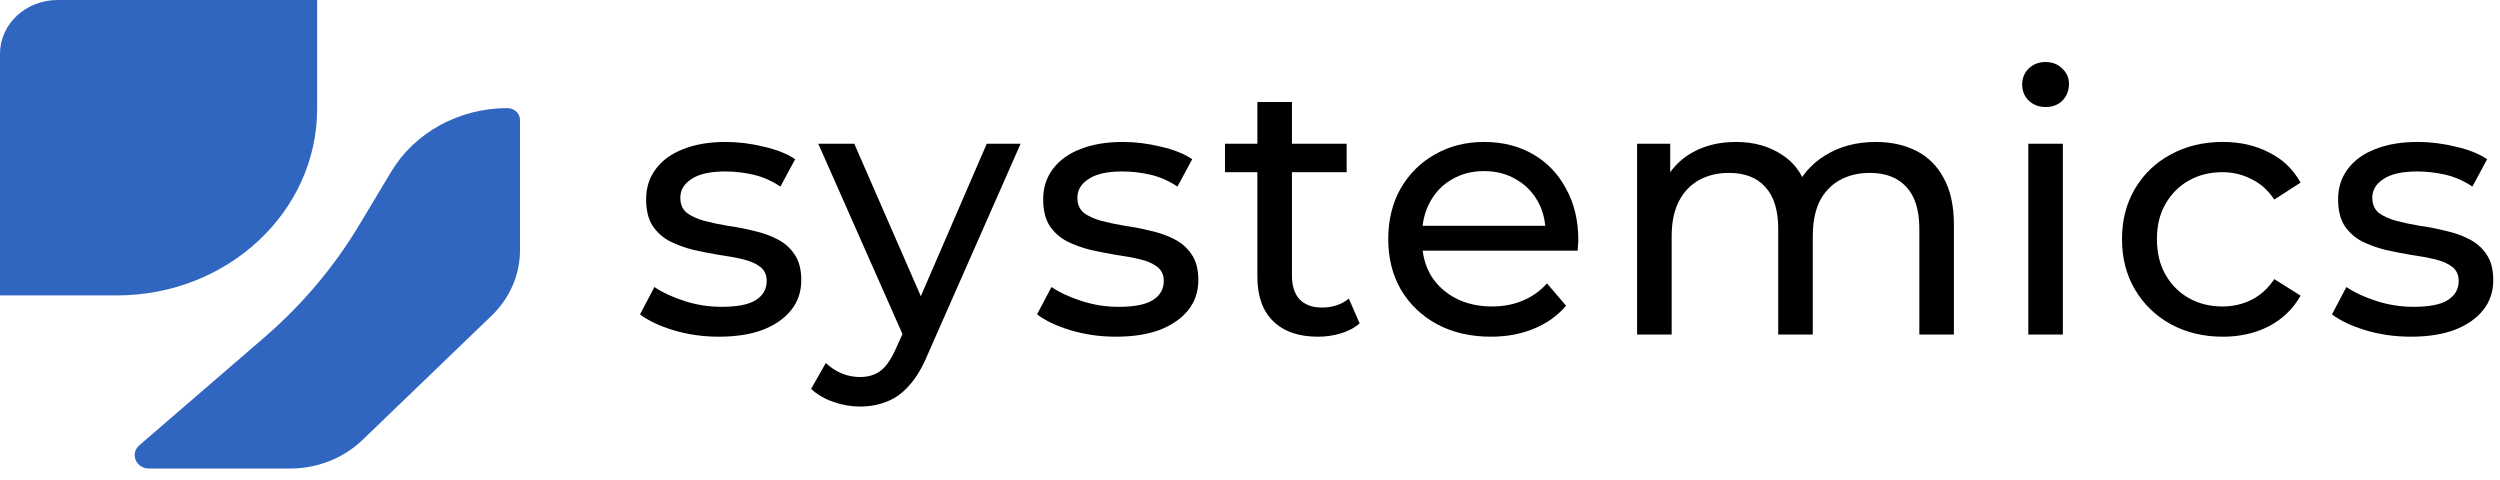
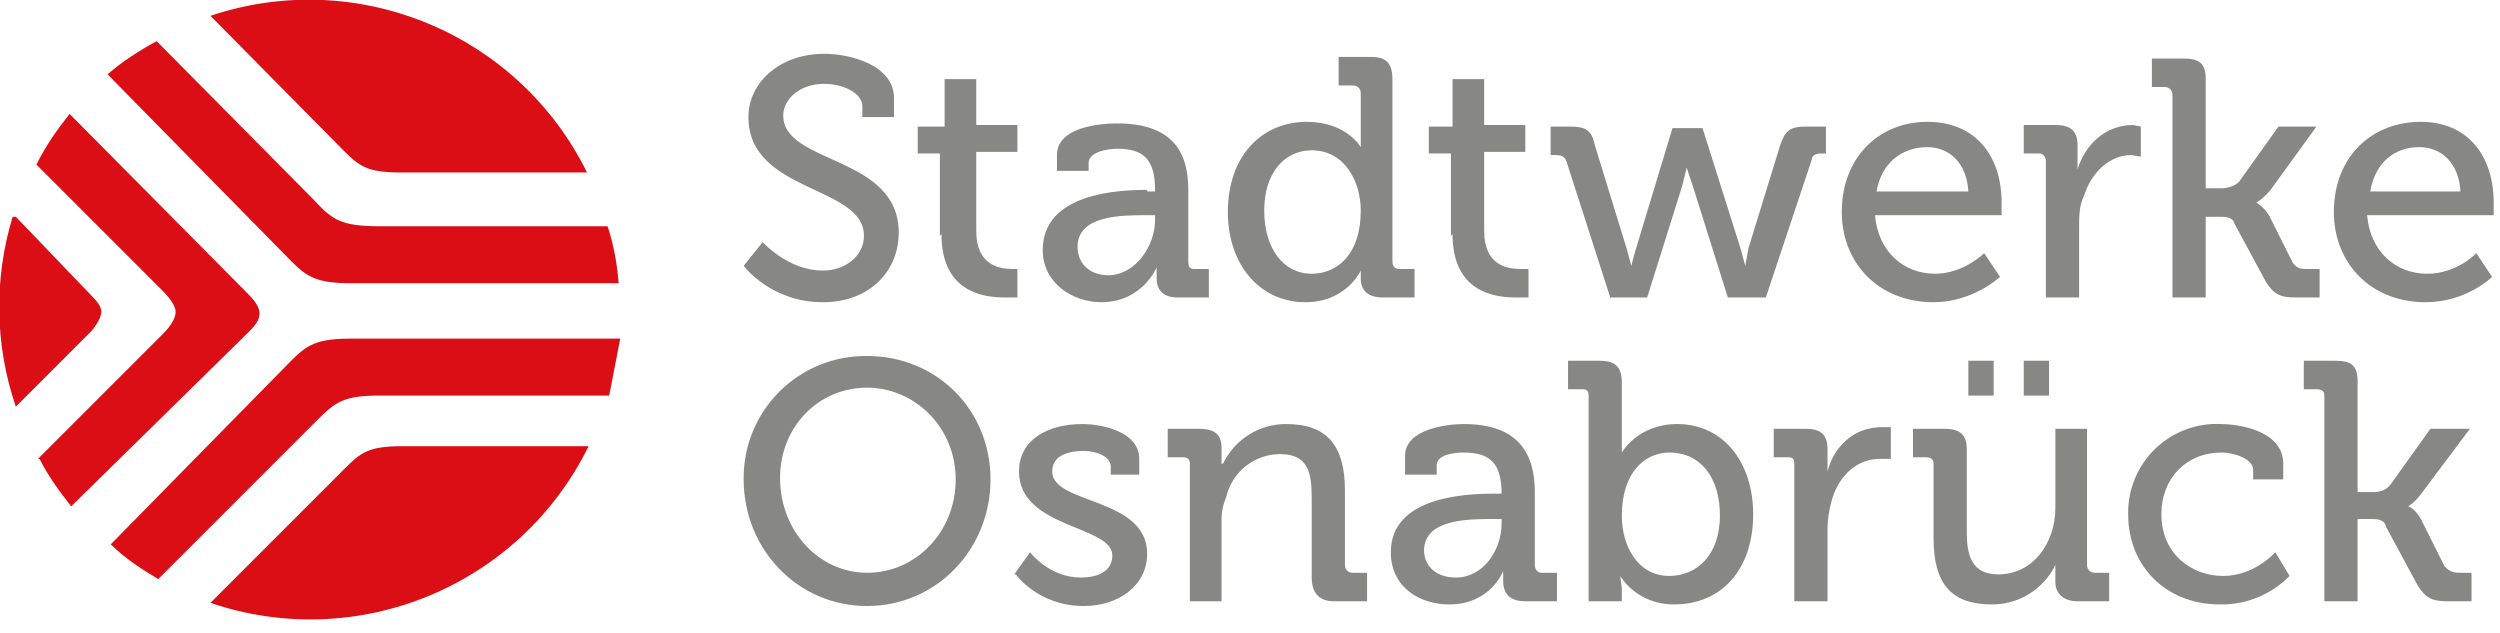
- <svg xmlns="http://www.w3.org/2000/svg" width="125" height="24" viewBox="0 0 125 24" fill="none">
-   <path d="M0 2.686C0 1.202 1.291 0 2.883 0H15.857V5.438C15.857 10.593 11.371 14.771 5.838 14.771H0V2.686Z" fill="#3065C0" />
-   <path d="M19.564 8.578C20.739 6.62 22.959 5.406 25.367 5.406C25.716 5.406 26 5.67 26 5.996V12.515C26 13.735 25.491 14.907 24.58 15.784L18.125 21.997C17.174 22.912 15.866 23.428 14.499 23.428H7.456C6.8 23.428 6.485 22.679 6.966 22.264L13.214 16.873C15.1 15.246 16.7 13.352 17.954 11.262L19.564 8.578Z" fill="#3065C0" />
-   <path d="M120.541 16.835C119.749 16.835 118.993 16.727 118.273 16.511C117.565 16.295 117.007 16.031 116.599 15.719L117.319 14.351C117.727 14.627 118.231 14.861 118.831 15.053C119.431 15.245 120.043 15.341 120.667 15.341C121.471 15.341 122.047 15.227 122.395 14.999C122.755 14.771 122.935 14.453 122.935 14.045C122.935 13.745 122.827 13.511 122.611 13.343C122.395 13.175 122.107 13.049 121.747 12.965C121.399 12.881 121.009 12.809 120.577 12.749C120.145 12.677 119.713 12.593 119.281 12.497C118.849 12.389 118.453 12.245 118.093 12.065C117.733 11.873 117.445 11.615 117.229 11.291C117.013 10.955 116.905 10.511 116.905 9.959C116.905 9.383 117.067 8.879 117.391 8.447C117.715 8.015 118.171 7.685 118.759 7.457C119.359 7.217 120.067 7.097 120.883 7.097C121.507 7.097 122.137 7.175 122.773 7.331C123.421 7.475 123.949 7.685 124.357 7.961L123.619 9.329C123.187 9.041 122.737 8.843 122.269 8.735C121.801 8.627 121.333 8.573 120.865 8.573C120.109 8.573 119.545 8.699 119.173 8.951C118.801 9.191 118.615 9.503 118.615 9.887C118.615 10.211 118.723 10.463 118.939 10.643C119.167 10.811 119.455 10.943 119.803 11.039C120.163 11.135 120.559 11.219 120.991 11.291C121.423 11.351 121.855 11.435 122.287 11.543C122.719 11.639 123.109 11.777 123.457 11.957C123.817 12.137 124.105 12.389 124.321 12.713C124.549 13.037 124.663 13.469 124.663 14.009C124.663 14.585 124.495 15.083 124.159 15.503C123.823 15.923 123.349 16.253 122.737 16.493C122.125 16.721 121.393 16.835 120.541 16.835Z" fill="black" />
-   <path d="M111.14 16.835C110.168 16.835 109.298 16.625 108.53 16.205C107.774 15.785 107.18 15.209 106.748 14.477C106.316 13.745 106.1 12.905 106.1 11.957C106.1 11.009 106.316 10.169 106.748 9.437C107.18 8.705 107.774 8.135 108.53 7.727C109.298 7.307 110.168 7.097 111.14 7.097C112.004 7.097 112.772 7.271 113.444 7.619C114.128 7.955 114.656 8.459 115.028 9.131L113.714 9.977C113.402 9.509 113.018 9.167 112.562 8.951C112.118 8.723 111.638 8.609 111.122 8.609C110.498 8.609 109.94 8.747 109.448 9.023C108.956 9.299 108.566 9.689 108.278 10.193C107.99 10.685 107.846 11.273 107.846 11.957C107.846 12.641 107.99 13.235 108.278 13.739C108.566 14.243 108.956 14.633 109.448 14.909C109.94 15.185 110.498 15.323 111.122 15.323C111.638 15.323 112.118 15.215 112.562 14.999C113.018 14.771 113.402 14.423 113.714 13.955L115.028 14.783C114.656 15.443 114.128 15.953 113.444 16.313C112.772 16.661 112.004 16.835 111.14 16.835Z" fill="black" />
-   <path d="M101.415 16.727V7.187H103.143V16.727H101.415ZM102.279 5.351C101.943 5.351 101.661 5.243 101.433 5.027C101.217 4.811 101.109 4.547 101.109 4.235C101.109 3.911 101.217 3.641 101.433 3.425C101.661 3.209 101.943 3.101 102.279 3.101C102.615 3.101 102.891 3.209 103.107 3.425C103.335 3.629 103.449 3.887 103.449 4.199C103.449 4.523 103.341 4.799 103.125 5.027C102.909 5.243 102.627 5.351 102.279 5.351Z" fill="black" />
-   <path d="M93.789 7.097C94.557 7.097 95.235 7.247 95.823 7.547C96.411 7.847 96.867 8.303 97.191 8.915C97.527 9.527 97.695 10.301 97.695 11.237V16.727H95.967V11.435C95.967 10.511 95.751 9.815 95.319 9.347C94.887 8.879 94.281 8.645 93.501 8.645C92.925 8.645 92.421 8.765 91.989 9.005C91.557 9.245 91.221 9.599 90.981 10.067C90.753 10.535 90.639 11.117 90.639 11.813V16.727H88.911V11.435C88.911 10.511 88.695 9.815 88.263 9.347C87.843 8.879 87.237 8.645 86.445 8.645C85.881 8.645 85.383 8.765 84.951 9.005C84.519 9.245 84.183 9.599 83.943 10.067C83.703 10.535 83.583 11.117 83.583 11.813V16.727H81.855V7.187H83.511V9.725L83.241 9.077C83.541 8.453 84.003 7.967 84.627 7.619C85.251 7.271 85.977 7.097 86.805 7.097C87.717 7.097 88.503 7.325 89.163 7.781C89.823 8.225 90.255 8.903 90.459 9.815L89.757 9.527C90.045 8.795 90.549 8.207 91.269 7.763C91.989 7.319 92.829 7.097 93.789 7.097Z" fill="black" />
-   <path d="M74.542 16.835C73.522 16.835 72.622 16.625 71.842 16.205C71.074 15.785 70.474 15.209 70.042 14.477C69.622 13.745 69.412 12.905 69.412 11.957C69.412 11.009 69.616 10.169 70.024 9.437C70.444 8.705 71.014 8.135 71.734 7.727C72.466 7.307 73.288 7.097 74.2 7.097C75.124 7.097 75.94 7.301 76.648 7.709C77.356 8.117 77.908 8.693 78.304 9.437C78.712 10.169 78.916 11.027 78.916 12.011C78.916 12.083 78.91 12.167 78.898 12.263C78.898 12.359 78.892 12.449 78.88 12.533H70.762V11.291H77.98L77.278 11.723C77.29 11.111 77.164 10.565 76.9 10.085C76.636 9.605 76.27 9.233 75.802 8.969C75.346 8.693 74.812 8.555 74.2 8.555C73.6 8.555 73.066 8.693 72.598 8.969C72.13 9.233 71.764 9.611 71.5 10.103C71.236 10.583 71.104 11.135 71.104 11.759V12.047C71.104 12.683 71.248 13.253 71.536 13.757C71.836 14.249 72.25 14.633 72.778 14.909C73.306 15.185 73.912 15.323 74.596 15.323C75.16 15.323 75.67 15.227 76.126 15.035C76.594 14.843 77.002 14.555 77.35 14.171L78.304 15.287C77.872 15.791 77.332 16.175 76.684 16.439C76.048 16.703 75.334 16.835 74.542 16.835Z" fill="black" />
-   <path d="M65.893 16.835C64.933 16.835 64.189 16.577 63.661 16.061C63.133 15.545 62.869 14.807 62.869 13.847V5.099H64.597V13.775C64.597 14.291 64.723 14.687 64.975 14.963C65.239 15.239 65.611 15.377 66.091 15.377C66.631 15.377 67.081 15.227 67.441 14.927L67.981 16.169C67.717 16.397 67.399 16.565 67.027 16.673C66.667 16.781 66.289 16.835 65.893 16.835ZM61.249 8.609V7.187H67.333V8.609H61.249Z" fill="black" />
-   <path d="M55.795 16.835C55.003 16.835 54.247 16.727 53.527 16.511C52.819 16.295 52.261 16.031 51.853 15.719L52.573 14.351C52.981 14.627 53.485 14.861 54.085 15.053C54.685 15.245 55.297 15.341 55.921 15.341C56.725 15.341 57.301 15.227 57.649 14.999C58.009 14.771 58.189 14.453 58.189 14.045C58.189 13.745 58.081 13.511 57.865 13.343C57.649 13.175 57.361 13.049 57.001 12.965C56.653 12.881 56.263 12.809 55.831 12.749C55.399 12.677 54.967 12.593 54.535 12.497C54.103 12.389 53.707 12.245 53.347 12.065C52.987 11.873 52.699 11.615 52.483 11.291C52.267 10.955 52.159 10.511 52.159 9.959C52.159 9.383 52.321 8.879 52.645 8.447C52.969 8.015 53.425 7.685 54.013 7.457C54.613 7.217 55.321 7.097 56.137 7.097C56.761 7.097 57.391 7.175 58.027 7.331C58.675 7.475 59.203 7.685 59.611 7.961L58.873 9.329C58.441 9.041 57.991 8.843 57.523 8.735C57.055 8.627 56.587 8.573 56.119 8.573C55.363 8.573 54.799 8.699 54.427 8.951C54.055 9.191 53.869 9.503 53.869 9.887C53.869 10.211 53.977 10.463 54.193 10.643C54.421 10.811 54.709 10.943 55.057 11.039C55.417 11.135 55.813 11.219 56.245 11.291C56.677 11.351 57.109 11.435 57.541 11.543C57.973 11.639 58.363 11.777 58.711 11.957C59.071 12.137 59.359 12.389 59.575 12.713C59.803 13.037 59.917 13.469 59.917 14.009C59.917 14.585 59.749 15.083 59.413 15.503C59.077 15.923 58.603 16.253 57.991 16.493C57.379 16.721 56.647 16.835 55.795 16.835Z" fill="black" />
-   <path d="M43.002 20.327C42.546 20.327 42.102 20.249 41.67 20.093C41.238 19.949 40.866 19.733 40.554 19.445L41.292 18.149C41.532 18.377 41.796 18.551 42.084 18.671C42.372 18.791 42.678 18.851 43.002 18.851C43.422 18.851 43.77 18.743 44.046 18.527C44.322 18.311 44.58 17.927 44.82 17.375L45.414 16.061L45.594 15.845L49.338 7.187H51.03L46.404 17.681C46.128 18.353 45.816 18.881 45.468 19.265C45.132 19.649 44.76 19.919 44.352 20.075C43.944 20.243 43.494 20.327 43.002 20.327ZM45.27 17.033L40.914 7.187H42.714L46.422 15.683L45.27 17.033Z" fill="black" />
-   <path d="M35.942 16.835C35.15 16.835 34.394 16.727 33.674 16.511C32.966 16.295 32.408 16.031 32 15.719L32.72 14.351C33.128 14.627 33.632 14.861 34.232 15.053C34.832 15.245 35.444 15.341 36.068 15.341C36.872 15.341 37.448 15.227 37.796 14.999C38.156 14.771 38.336 14.453 38.336 14.045C38.336 13.745 38.228 13.511 38.012 13.343C37.796 13.175 37.508 13.049 37.148 12.965C36.8 12.881 36.41 12.809 35.978 12.749C35.546 12.677 35.114 12.593 34.682 12.497C34.25 12.389 33.854 12.245 33.494 12.065C33.134 11.873 32.846 11.615 32.63 11.291C32.414 10.955 32.306 10.511 32.306 9.959C32.306 9.383 32.468 8.879 32.792 8.447C33.116 8.015 33.572 7.685 34.16 7.457C34.76 7.217 35.468 7.097 36.284 7.097C36.908 7.097 37.538 7.175 38.174 7.331C38.822 7.475 39.35 7.685 39.758 7.961L39.02 9.329C38.588 9.041 38.138 8.843 37.67 8.735C37.202 8.627 36.734 8.573 36.266 8.573C35.51 8.573 34.946 8.699 34.574 8.951C34.202 9.191 34.016 9.503 34.016 9.887C34.016 10.211 34.124 10.463 34.34 10.643C34.568 10.811 34.856 10.943 35.204 11.039C35.564 11.135 35.96 11.219 36.392 11.291C36.824 11.351 37.256 11.435 37.688 11.543C38.12 11.639 38.51 11.777 38.858 11.957C39.218 12.137 39.506 12.389 39.722 12.713C39.95 13.037 40.064 13.469 40.064 14.009C40.064 14.585 39.896 15.083 39.56 15.503C39.224 15.923 38.75 16.253 38.138 16.493C37.526 16.721 36.794 16.835 35.942 16.835Z" fill="black" />
+ <svg xmlns="http://www.w3.org/2000/svg" viewBox="0 0 158 40">
+   <defs />
+   <g fill="none" fill-rule="evenodd">
+     <path fill="#DB0E16" d="M13.3 1l8.4 8.5c1 1 1.5 1.4 3.6 1.4h11.8A19.6 19.6 0 0013.3 1zM6.8 4.7l11.6 11.8c1 1 1.6 1.4 3.8 1.4h16.9c-.1-1.2-.3-2.4-.7-3.6H24c-2.4 0-3-.4-4.1-1.6L9.9 2.6c-1.1.6-2.2 1.3-3.1 2.1zm-6 9a19.5 19.5 0 00.2 12l4.8-4.8c.4-.5.6-.9.6-1.2 0-.3-.2-.6-.7-1.1L1 13.7zM2.5 29C3 30 3.7 31 4.5 32L15.7 21c.5-.5.7-.8.7-1.2 0-.3-.2-.7-.7-1.2L4.4 7.2c-.8 1-1.5 2-2.1 3.2l8 8c.5.5.8 1 .8 1.3 0 .4-.3.9-.8 1.4L2.4 29zM7 34.4c.9.9 2 1.6 3 2.2l10-10c1.2-1.2 1.7-1.6 4-1.6h14.5l.7-3.6H22.2c-2.2 0-2.8.4-3.8 1.4L7 34.4zm14.8-4.8c1-1 1.5-1.4 3.6-1.4h11.8a19.6 19.6 0 01-23.9 9.9l8.5-8.5z" />
+     <path fill="#878786" d="M147 38h2v-5.2h.8c.4 0 .9 0 1 .5l2 3.7c.5.8.9 1 1.9 1h1.5v-1.8h-.7c-.5 0-.7-.1-1-.4l-1.5-3c-.4-.7-.8-.8-.8-.8s.4-.2.9-.9l3-4h-2.5l-2.5 3.5c-.3.4-.7.5-1.1.5h-1v-7c0-1-.4-1.3-1.4-1.3h-2v1.8h.8c.3 0 .5.1.5.4v13zm-6.6-11.2a5.6 5.6 0 00-5.9 5.7c0 3.3 2.4 5.7 5.8 5.7a6 6 0 004.4-1.8l-.9-1.5s-1.3 1.5-3.3 1.5c-2 0-3.9-1.4-3.9-3.9 0-2.3 1.6-3.9 3.8-3.9.8 0 2 .4 2 1.1v.6h1.9v-1c0-2-2.6-2.5-4-2.5zM127.9 25h1.6v-2.2h-1.6V25zm-3.5 0h1.6v-2.2h-1.6V25zm-2.2 9c0 3 1.2 4.2 3.7 4.2 2.1 0 3.5-1.4 4-2.5v1.1c0 .7.5 1.2 1.4 1.2h2v-1.8h-.9c-.3 0-.5-.2-.5-.5v-8.6h-2v5c0 2.2-1.4 4.2-3.6 4.2-1.7 0-2-1.2-2-2.7v-5.2c0-.9-.4-1.3-1.4-1.3h-2v1.8h.8c.3 0 .5.1.5.4v4.8zm-8.8 4h2.1v-4.5c0-.7.1-1.3.3-2 .5-1.6 1.7-2.5 3-2.5h.7v-2h-.6c-1.7 0-3 1.2-3.4 2.8v-1.4c0-1-.5-1.3-1.4-1.3h-2v1.8h.9c.3 0 .4.1.4.4V38zm-7.9-1.6c-2 0-3-1.9-3-3.8 0-2.8 1.5-4 3-4 2 0 3.2 1.6 3.2 4s-1.4 3.8-3.2 3.8zm-5 1.6h2v-.8l-.1-.8s1 1.8 3.4 1.8c3 0 5-2.2 5-5.7 0-3.3-1.9-5.7-4.8-5.7-2.5 0-3.5 1.8-3.5 1.8v-4.4c0-1-.4-1.4-1.4-1.4h-2v1.8h.9c.3 0 .4.1.4.4v13zM92 36.5c-1.3 0-2-.8-2-1.7 0-2 2.8-2 4.4-2h.5v.3c0 1.6-1.1 3.4-2.9 3.4zm2.4-5.3c-1.8 0-6.5.2-6.5 3.7 0 2.2 1.8 3.3 3.7 3.3 2.6 0 3.4-2.1 3.4-2.1v.6c0 .8.4 1.3 1.4 1.3h2v-1.8h-1c-.2 0-.4-.2-.4-.5v-4.6c0-2.4-1-4.3-4.5-4.3-1 0-3.7.3-3.7 2V30h2v-.6c0-.7 1.2-.8 1.7-.8 1.7 0 2.4.7 2.4 2.6h-.5zM75.2 38h2v-5.1c0-.6.1-1 .3-1.5a3.5 3.5 0 013.4-2.7c1.8 0 2 1.2 2 2.8v5c0 1 .5 1.5 1.4 1.5h2.1v-1.8h-.9c-.3 0-.5-.2-.5-.5V31c0-2.8-1.1-4.2-3.7-4.2a4.4 4.4 0 00-4 2.5h-.1v-1c0-.8-.4-1.2-1.4-1.2h-2v1.8h1c.2 0 .4.1.4.4V38zm-11-1.7s1.4 2 4.3 2c2.2 0 4-1.3 4-3.3 0-3.6-6-3.1-6-5.2 0-.9.8-1.3 2-1.3.7 0 1.7.3 1.7 1v.5H72v-1c0-1.7-2.3-2.2-3.6-2.2-2.2 0-4 1-4 3 0 3.6 5.9 3.4 5.9 5.3 0 1-.9 1.4-2 1.4-2 0-3.2-1.6-3.2-1.6l-1 1.4zm-9.4-.1c-3 0-5.5-2.6-5.5-6 0-3.2 2.4-5.7 5.5-5.7 3 0 5.6 2.5 5.6 5.8s-2.5 5.9-5.6 5.9zm0-13.7a7.7 7.7 0 00-7.8 7.8c0 4.4 3.4 8 7.8 8s7.8-3.6 7.8-8-3.4-7.8-7.8-7.8zm95-10.4c.3-1.8 1.5-2.8 3.1-2.8 1.4 0 2.5 1 2.6 2.8h-5.8zm3.2-4.4c-3.1 0-5.5 2.2-5.5 5.7 0 3.2 2.3 5.7 5.8 5.7 2.6 0 4.2-1.6 4.2-1.6l-1-1.5s-1.2 1.3-3.1 1.3c-2 0-3.6-1.4-3.8-3.7h8v-.8c0-2.9-1.6-5.1-4.6-5.1zm-15.7 11.1h2.1v-5.1h.8c.4 0 .9 0 1 .4l2 3.7c.5.8.9 1 1.9 1h1.5V17h-.7c-.5 0-.7 0-1-.4l-1.5-3c-.4-.6-.8-.8-.8-.8s.4-.2.9-.8l2.9-4H144l-2.5 3.5c-.3.3-.8.4-1.1.4h-1V5c0-1-.4-1.3-1.4-1.3h-2v1.8h.8c.3 0 .5.2.5.5v13zm-8 0h2.1v-4.4c0-.7 0-1.4.3-2 .5-1.6 1.7-2.6 3-2.6l.6.1V8l-.5-.1c-1.7 0-3 1.2-3.5 2.8V9.2c0-.9-.4-1.3-1.4-1.3h-2v1.8h1c.2 0 .4.2.4.5v8.6zm-10.7-6.7c.3-1.8 1.6-2.8 3.2-2.8 1.4 0 2.5 1 2.6 2.8h-5.8zm3.2-4.4c-3 0-5.4 2.2-5.4 5.7 0 3.2 2.3 5.7 5.8 5.7 2.5 0 4.2-1.6 4.2-1.6l-1-1.5s-1.3 1.3-3.1 1.3c-2 0-3.6-1.4-3.8-3.7h8v-.8c0-2.9-1.6-5.1-4.7-5.1zm-20 11.1h2.3l2.2-7 .3-1.2.4 1.2 2.2 7h2.4l2.9-8.7c0-.3.3-.4.6-.4h.3V8h-1.3c-1 0-1.3.3-1.6 1.2l-2 6.5-.2 1.1-.3-1.1-2.4-7.6h-1.9l-2.3 7.6a16 16 0 00-.3 1.1l-.3-1.1-2-6.5c-.2-1-.6-1.2-1.6-1.2H98v1.8h.3c.4 0 .6.1.7.4l2.8 8.7zm-10-4c0 3.7 2.7 4 4 4h.8V17h-.5c-.8 0-2.3-.2-2.3-2.4v-5h2.6V7.9h-2.6V5h-2v3h-1.5v1.7h1.4v5.2zM86 13.3c0 2.8-1.5 4-3.1 4-1.8 0-3-1.6-3-4s1.3-3.8 3-3.8c2.1 0 3.1 2 3.1 3.8zm-3.4-5.6c-2.9 0-5 2.2-5 5.7 0 3.3 2 5.7 4.9 5.7 2.6 0 3.5-2 3.5-2v.5c0 .8.5 1.2 1.4 1.2h2V17h-.9c-.3 0-.5-.1-.5-.5V5c0-1-.4-1.4-1.3-1.4h-2.1v1.8h.9c.3 0 .5.2.5.5V9.3s-.9-1.6-3.4-1.6zm-12.5 9.7c-1.4 0-2-.9-2-1.8 0-2 2.8-2 4.3-2h.6v.3c0 1.6-1.2 3.5-3 3.5zm2.4-5.4c-1.8 0-6.6.2-6.6 3.8 0 2.1 1.9 3.3 3.7 3.3 2.6 0 3.5-2.2 3.5-2.2v.7c0 .7.4 1.2 1.3 1.2h2V17h-.9c-.3 0-.4-.1-.4-.5V12c0-2.4-1-4.2-4.5-4.2-1 0-3.8.2-3.8 2v1h2v-.5c0-.7 1.2-.9 1.8-.9 1.7 0 2.4.7 2.4 2.6v.1h-.5zm-13 2.8c0 3.7 2.7 4 4 4h.8V17H64c-.8 0-2.3-.2-2.3-2.4v-5h2.6V7.9h-2.6V5h-2v3H58v1.7h1.4v5.2zm-11.3.5s1.6 1.8 3.8 1.8c1.4 0 2.6-.9 2.6-2.2 0-3.2-7.3-2.7-7.3-7.5 0-2.2 2-4 4.8-4 1.6 0 4.4.7 4.4 2.8v1.2h-2v-.7c0-.8-1.2-1.4-2.4-1.4-1.6 0-2.6 1-2.6 2 0 3.1 7.3 2.5 7.3 7.4 0 2.4-1.8 4.4-4.8 4.4-3.3 0-5-2.3-5-2.3l1.2-1.5z" />
+   </g>
</svg>
